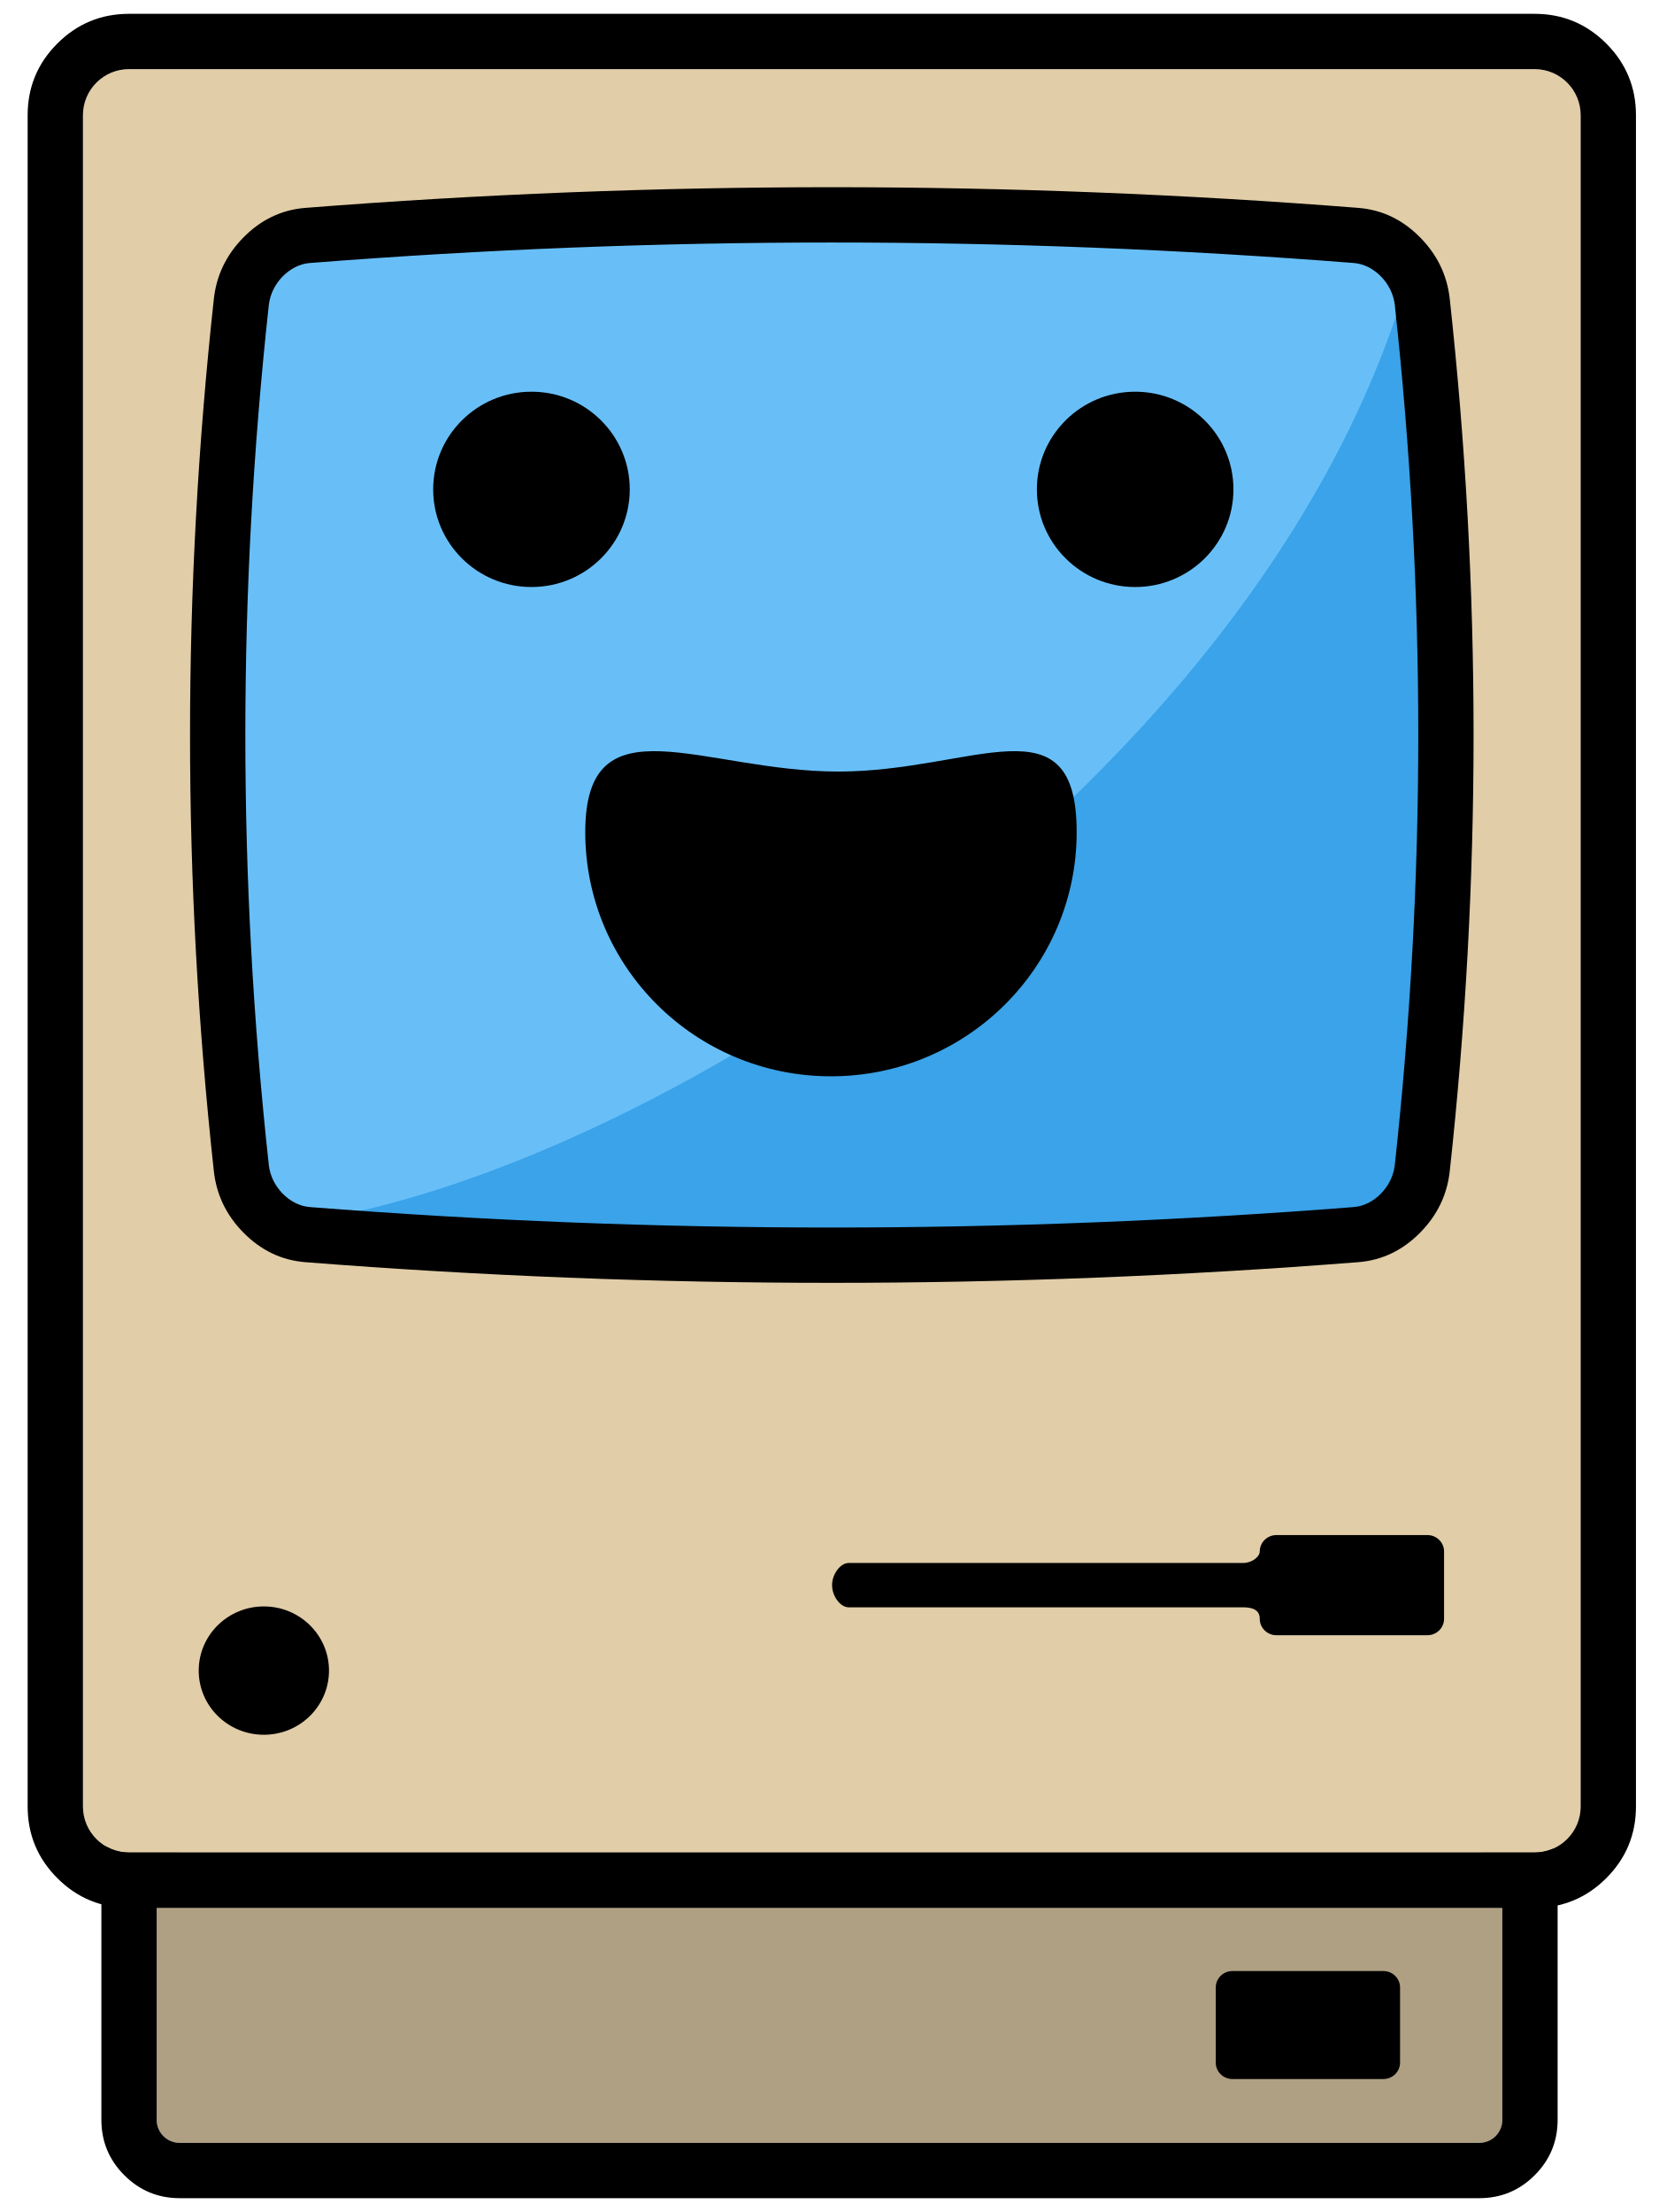
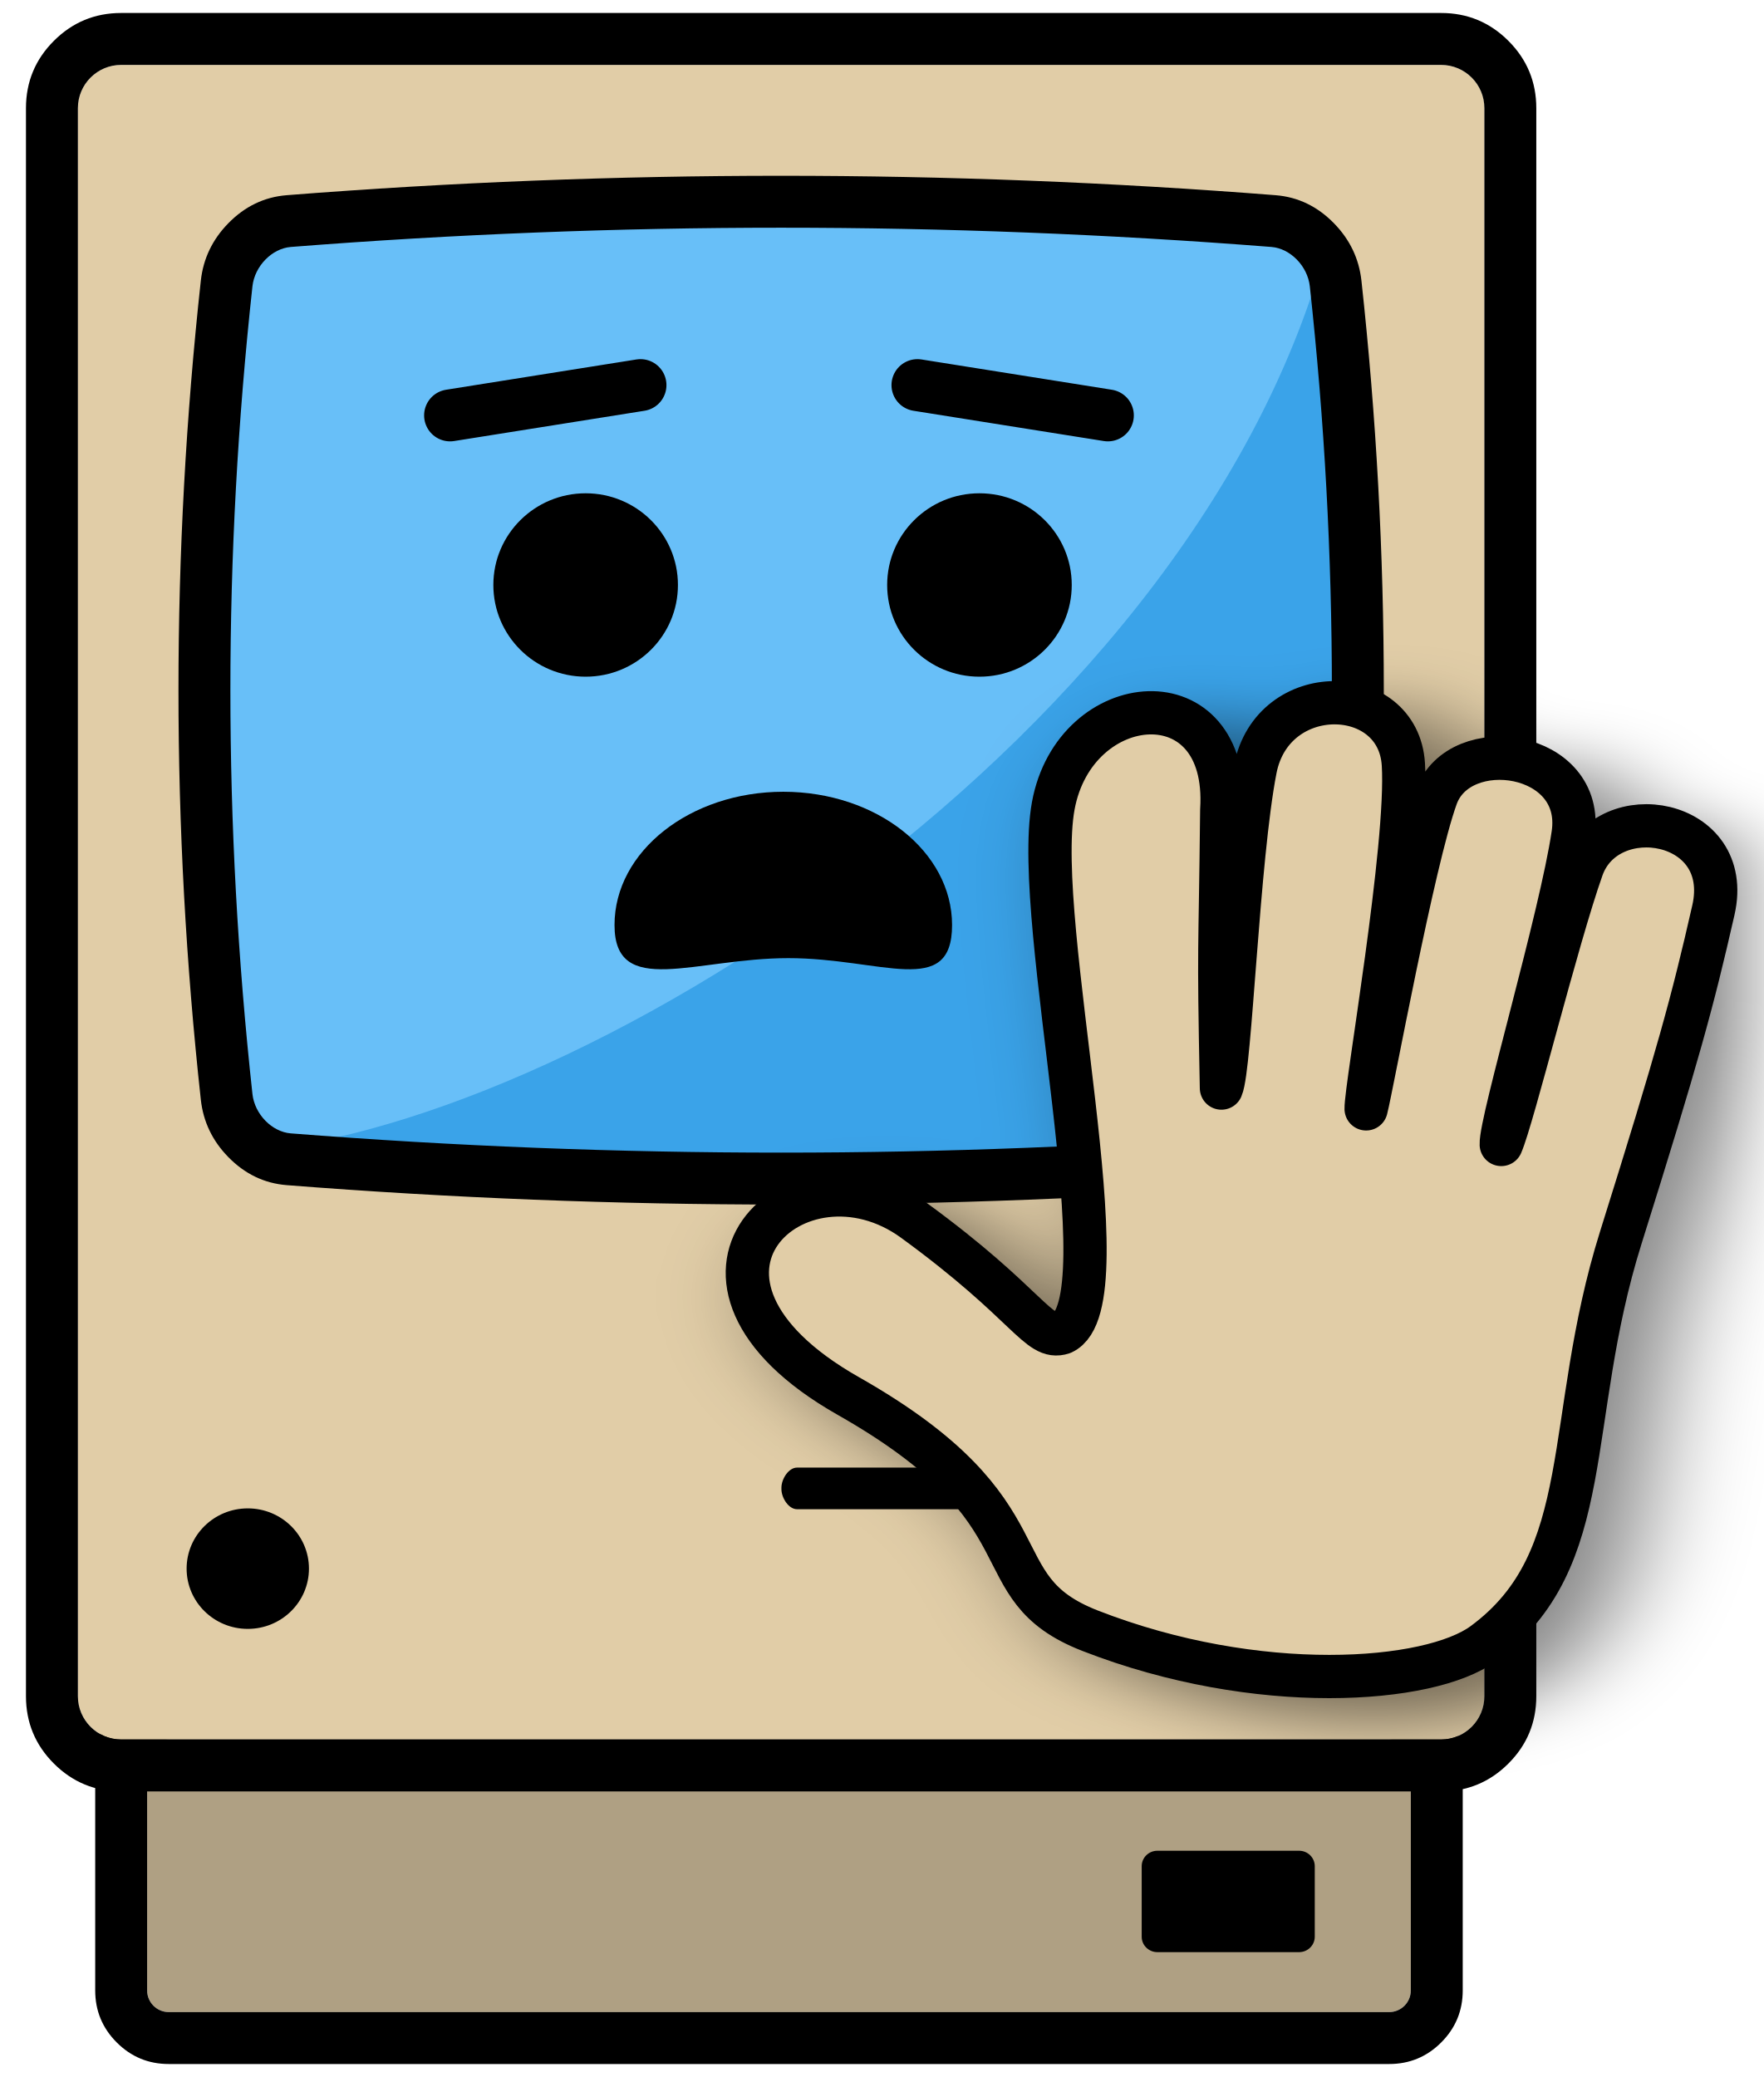
- <svg xmlns="http://www.w3.org/2000/svg" width="180" height="240" viewBox="0 0 180 240" fill="none">
+ <svg xmlns="http://www.w3.org/2000/svg" width="203.807" height="240" viewBox="0 0 203.807 240" fill="none">
+   <defs>
+     <filter color-interpolation-filters="sRGB" x="-109.562" y="-96.887" width="111.562" height="98.887" id="filter_1">
+       <feFlood flood-opacity="0" result="BackgroundImageFix_1" />
+       <feColorMatrix type="matrix" values="0 0 0 0 0 0 0 0 0 0 0 0 0 0 0 0 0 0 1 0" in="SourceAlpha" />
+       <feOffset dx="-1" dy="6" />
+       <feGaussianBlur stdDeviation="5" />
+       <feColorMatrix type="matrix" values="0 0 0 0 0 0 0 0 0 0 0 0 0 0 0 0 0 0 0.49 0" />
+       <feBlend mode="normal" in2="BackgroundImageFix_1" result="Shadow_2" />
+       <feBlend mode="normal" in="SourceGraphic" in2="Shadow_2" result="Shape_3" />
+     </filter>
+   </defs>
  <g>
    <g>
      <rect width="180" height="240" />
      <g transform="translate(3 1.5)">
        <rect width="162.5" height="225" transform="translate(6 6)" />
        <g>
          <g transform="translate(8 193.5)">
            <path d="M143.5 0C144.881 0 146 1.119 146 2.5C146 2.5 146 29 146 29C146 30.381 144.881 31.5 143.5 31.5C143.5 31.5 2.5 31.5 2.5 31.5C1.119 31.5 0 30.381 0 29C0 29 0 2.5 0 2.5C0 1.119 1.119 0 2.5 0C2.5 0 143.5 0 143.5 0Z" fill="#AFA083" transform="translate(6 6)" />
            <path d="M155.51 2.49C153.851 0.83 151.847 0 149.5 0C149.5 0 8.5 0 8.5 0C6.153 0 4.149 0.83 2.49 2.49C0.83 4.149 0 6.153 0 8.5C0 8.5 0 35 0 35C0 37.347 0.83 39.351 2.49 41.011C4.149 42.67 6.153 43.5 8.5 43.5C8.5 43.5 149.5 43.5 149.5 43.5C151.847 43.5 153.851 42.67 155.51 41.011C157.17 39.351 158 37.347 158 35C158 35 158 8.5 158 8.5C158 6.153 157.17 4.149 155.51 2.49ZM152 8.5C152 7.119 150.881 6 149.5 6C149.5 6 8.5 6 8.5 6C7.119 6 6 7.119 6 8.5C6 8.5 6 35 6 35C6 36.381 7.119 37.5 8.5 37.5C8.5 37.5 149.5 37.5 149.5 37.5C150.881 37.5 152 36.381 152 35C152 35 152 8.5 152 8.5Z" fill="#000000" fill-rule="evenodd" />
          </g>
          <g>
            <path d="M157.5 0C160.262 0 162.5 2.238 162.5 5C162.5 5 162.5 188.5 162.5 188.5C162.5 191.262 160.262 193.5 157.5 193.5C157.5 193.5 5 193.5 5 193.5C2.238 193.5 0 191.262 0 188.5C0 188.5 0 5 0 5C0 2.238 2.238 0 5 0C5 0 157.5 0 157.5 0Z" fill="#E1CDA7" transform="translate(6 6)" />
            <path d="M171.278 3.222C169.13 1.074 166.538 0 163.5 0C163.5 0 11 0 11 0C7.962 0 5.369 1.074 3.222 3.222C1.074 5.369 0 7.962 0 11C0 11 0 194.5 0 194.5C0 197.538 1.074 200.131 3.222 202.279C5.369 204.426 7.962 205.5 11 205.5C11 205.5 163.5 205.5 163.5 205.5C166.538 205.5 169.13 204.426 171.278 202.279C173.426 200.131 174.5 197.538 174.5 194.5C174.5 194.5 174.5 11 174.5 11C174.5 7.962 173.426 5.369 171.278 3.222ZM168.5 11C168.5 8.238 166.262 6 163.5 6C163.5 6 11 6 11 6C8.238 6 6 8.238 6 11C6 11 6 194.5 6 194.5C6 197.262 8.238 199.5 11 199.5C11 199.5 163.5 199.5 163.5 199.5C166.262 199.5 168.5 197.262 168.5 194.5C168.5 194.5 168.5 11 168.5 11Z" fill="#000000" fill-rule="evenodd" />
          </g>
          <path d="M0 6.962C0 3.117 3.164 0 7.067 0C10.97 0 14.134 3.117 14.134 6.962C14.134 10.808 10.97 13.925 7.067 13.925C3.164 13.925 0 10.808 0 6.962C0 6.962 0 6.962 0 6.962Z" fill="#000000" fill-rule="evenodd" transform="translate(18.561 172.795)" />
          <path d="M48.208 0C47.209 0 46.398 0.799 46.398 1.783C46.398 2.325 45.587 3.028 44.588 3.028C44.588 3.028 1.81 3.028 1.81 3.028C0.811 3.028 0 4.365 0 5.349C0 5.349 0 5.518 0 5.518C0 6.502 0.811 7.839 1.81 7.839C1.81 7.839 44.588 7.839 44.588 7.839C45.587 7.839 46.398 8.1 46.398 9.084C46.398 10.068 47.209 10.867 48.208 10.867C48.208 10.867 64.585 10.867 64.585 10.867C65.585 10.867 66.395 10.068 66.395 9.084C66.395 9.084 66.395 7.301 66.395 7.301C66.395 7.301 66.395 3.563 66.395 3.563C66.395 3.563 66.395 1.78 66.395 1.78C66.395 0.799 65.585 0 64.585 0C64.585 0 64.585 0 64.585 0C64.585 0 64.585 0 64.585 0C64.585 0 48.208 0 48.208 0Z" fill="#000000" fill-rule="evenodd" transform="translate(87.284 165.054)" />
          <path d="M18.185 11.717C19.186 11.717 19.997 10.918 19.997 9.931C19.997 9.931 19.997 1.786 19.997 1.786C19.997 0.799 19.184 0 18.185 0C18.185 0 1.812 0 1.812 0C0.811 0 0 0.799 0 1.786C0 1.786 0 9.931 0 9.931C-0.003 10.918 0.811 11.717 1.812 11.717C1.812 11.717 1.812 11.717 1.812 11.717C1.812 11.717 1.812 11.717 1.812 11.717C1.812 11.717 18.185 11.717 18.185 11.717Z" fill="#000000" fill-rule="evenodd" transform="translate(128.908 212.356)" />
        </g>
      </g>
      <g transform="translate(20.619 20.312)">
        <rect width="132.5" height="112.5" transform="translate(3.382 3.188)" />
        <g>
          <path d="M125.237 2.342C85.913 -0.781 46.587 -0.781 7.262 2.342C4.999 2.525 2.925 4.669 2.654 7.119C-0.885 39.874 -0.885 72.626 2.654 105.382C2.922 107.831 4.999 109.976 7.262 110.159C46.587 113.281 85.913 113.281 125.237 110.159C127.501 109.976 129.578 107.831 129.845 105.382C133.385 72.626 133.385 39.874 129.845 7.119C129.575 4.669 127.501 2.525 125.237 2.342C125.237 2.342 125.237 2.342 125.237 2.342C125.237 2.342 125.237 2.342 125.237 2.342Z" fill="#3AA3E9" fill-rule="evenodd" transform="translate(3.382 3.188)" />
          <path d="M129.882 2.5C88.276 -0.833 49.288 -0.833 7.683 2.5C5.289 2.696 3.094 4.985 2.808 7.6C-0.936 42.568 -0.936 74.72 2.808 109.688C41.078 107.844 115.615 61.768 129.882 2.5Z" fill="#68BFF8" fill-rule="evenodd" transform="translate(3.382 3.188)" />
          <g>
            <path d="M120.287 2.225C82.517 -0.742 44.745 -0.742 6.975 2.225C4.801 2.399 2.809 4.436 2.549 6.763C-0.85 37.88 -0.85 68.995 2.549 100.112C2.807 102.439 4.801 104.477 6.975 104.651C44.745 107.617 82.517 107.617 120.287 104.651C122.462 104.477 124.456 102.439 124.714 100.112C128.113 68.995 128.113 37.88 124.714 6.763C124.454 4.436 122.462 2.399 120.287 2.225C120.287 2.225 120.287 2.225 120.287 2.225C120.287 2.225 120.287 2.225 120.287 2.225Z" transform="translate(6 6)" />
            <path d="M133.511 5.495C131.598 3.535 129.349 2.451 126.766 2.244C126.766 2.244 126.757 2.243 126.757 2.243C88.673 -0.748 50.589 -0.748 12.505 2.243C9.916 2.45 7.664 3.535 5.75 5.496C3.923 7.368 2.868 9.569 2.586 12.098C-0.861 43.658 -0.862 75.213 2.584 106.764C2.865 109.301 3.92 111.506 5.75 113.381C7.665 115.341 9.913 116.425 12.497 116.632C50.586 119.623 88.673 119.623 126.757 116.632C129.346 116.425 131.597 115.341 133.512 113.381C135.342 111.506 136.397 109.303 136.676 106.771C140.124 75.215 140.124 43.662 136.677 12.112C136.395 9.573 135.339 7.368 133.511 5.495ZM12.975 8.225C50.745 5.259 88.517 5.259 126.287 8.225C128.461 8.399 130.454 10.436 130.713 12.763C134.113 43.88 134.113 74.995 130.713 106.112C130.456 108.439 128.461 110.477 126.287 110.651C88.517 113.617 50.745 113.617 12.975 110.651C10.801 110.477 8.806 108.439 8.549 106.112C5.15 74.995 5.15 43.88 8.549 12.763C8.809 10.436 10.801 8.399 12.975 8.225Z" fill="#000000" fill-rule="evenodd" />
          </g>
        </g>
      </g>
-       <g transform="translate(47 42.5)">
+       <g transform="translate(47 42)">
        <rect width="86.827" height="74.278" />
-         <path d="M0 10.596C0 4.744 4.774 0 10.663 0C16.553 0 21.327 4.744 21.327 10.596C21.327 16.448 16.553 21.192 10.663 21.192C4.774 21.192 0 16.448 0 10.596C0 10.596 0 10.596 0 10.596Z" fill="#000000" fill-rule="evenodd" />
-         <path d="M26.659 35.278C41.382 35.278 53.317 23.418 53.317 8.787C53.317 -5.843 42.179 2.213 27.456 2.213C12.733 2.213 1.90735e-06 -5.843 1.90735e-06 8.787C1.90735e-06 23.418 11.935 35.278 26.659 35.278C26.659 35.278 26.659 35.278 26.659 35.278C26.659 35.278 26.659 35.278 26.659 35.278Z" fill="#000000" fill-rule="evenodd" transform="translate(16.5 39)" />
-         <path d="M0 10.596C0 4.744 4.774 0 10.663 0C16.553 0 21.327 4.744 21.327 10.596C21.327 16.448 16.553 21.192 10.663 21.192C4.774 21.192 0 16.448 0 10.596C0 10.596 0 10.596 0 10.596Z" fill="#000000" fill-rule="evenodd" transform="translate(65.5 0)" />
+         <path d="M0 10.596C0 4.744 4.774 0 10.663 0C16.553 0 21.327 4.744 21.327 10.596C21.327 16.448 16.553 21.192 10.663 21.192C4.774 21.192 0 16.448 0 10.596C0 10.596 0 10.596 0 10.596Z" fill="#000000" fill-rule="evenodd" transform="translate(10 15)" />
+         <path d="M0 10.596C0 4.744 4.774 0 10.663 0C16.553 0 21.327 4.744 21.327 10.596C21.327 16.448 16.553 21.192 10.663 21.192C4.774 21.192 0 16.448 0 10.596C0 10.596 0 10.596 0 10.596Z" fill="#000000" fill-rule="evenodd" transform="translate(55.5 15)" />
+         <path d="M19.5 20.511C30.27 20.511 39 13.616 39 5.109C39 -3.397 30.853 1.286 20.084 1.286C9.314 1.286 1.90735e-06 -3.397 1.90735e-06 5.109C1.90735e-06 13.616 8.73 20.511 19.5 20.511C19.5 20.511 19.5 20.511 19.5 20.511C19.5 20.511 19.5 20.511 19.5 20.511Z" fill="#000000" fill-rule="evenodd" transform="matrix(1 0 0 -1 24 70)" />
+         <path d="M11.43 93.883C5.323 89.165 -1.595 70.486 0.327 49.789C1.618 35.884 12.239 42.216 18.683 15.465C25.126 -11.286 45.958 1.621 40.291 17.129C34.624 32.638 30.87 34.779 32.537 37.232C37.85 43.39 76.987 20.761 90.77 19.393C104.552 18.025 111.051 34.861 95.684 38.241C78.552 42.969 81.814 41.819 64.791 47.075C67.33 47.432 90.824 41.572 101.29 40.656C111.756 39.739 115.446 53.789 106.556 56.953C97.665 60.117 69.324 63.1 67.097 63.809C69.824 63.737 96.149 61.117 104.001 61.65C111.853 62.183 113.887 76.745 104.212 78.035C94.536 79.325 69.939 79.112 67.453 79.953C70.764 80.397 92.043 79.581 100.715 80.115C109.387 80.648 111.158 95.426 100.252 96.037C89.347 96.648 83.121 96.739 60.916 96.201C38.71 95.662 24.425 103.921 11.43 93.883Z" fill="#E1CDA7" fill-rule="evenodd" stroke-width="5" stroke="#000000" stroke-linecap="round" stroke-linejoin="round" filter="url(#filter_1)" transform="matrix(0.276 -0.961 0.961 0.276 31 133)" />
+         <line x1="0" y1="0" x2="22" y2="3.5" fill="none" stroke-width="6" stroke="#000000" stroke-linecap="round" transform="translate(59 2.5)" />
+         <line x1="0" y1="0" x2="22" y2="3.5" fill="none" stroke-width="6" stroke="#000000" stroke-linecap="round" transform="matrix(-1 0 0 1 27 2.5)" />
      </g>
    </g>
  </g>
</svg>
